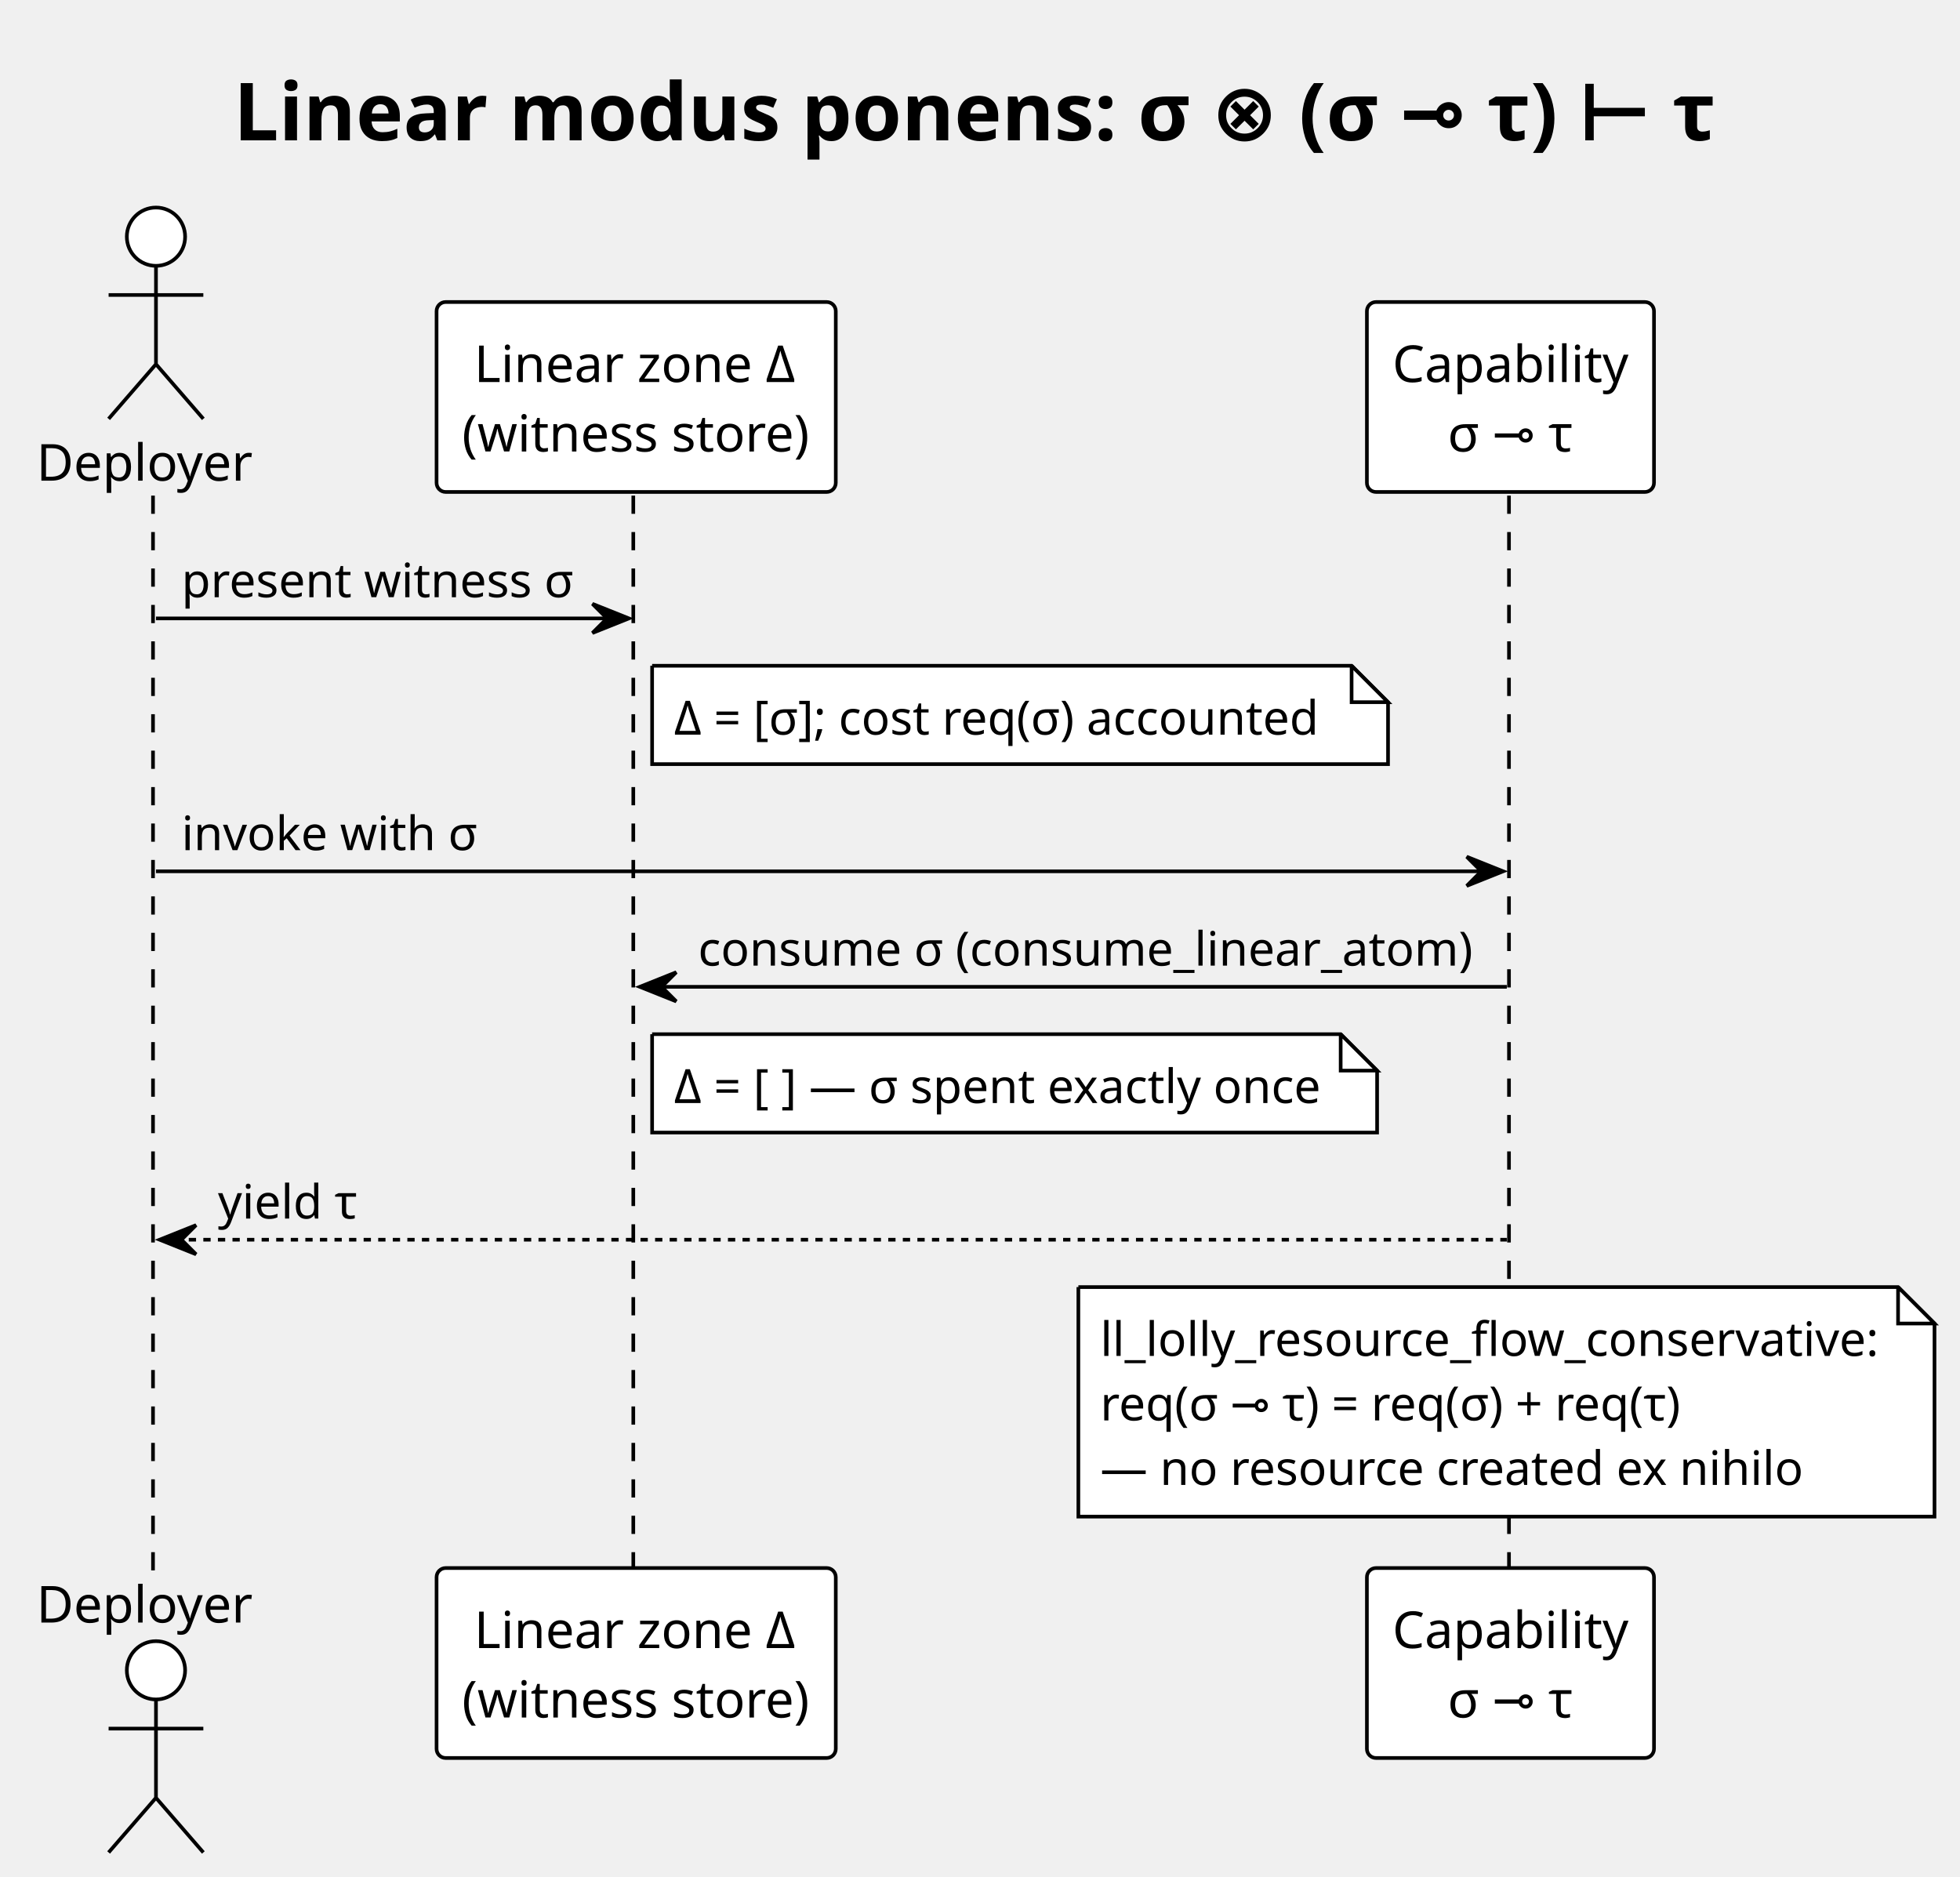
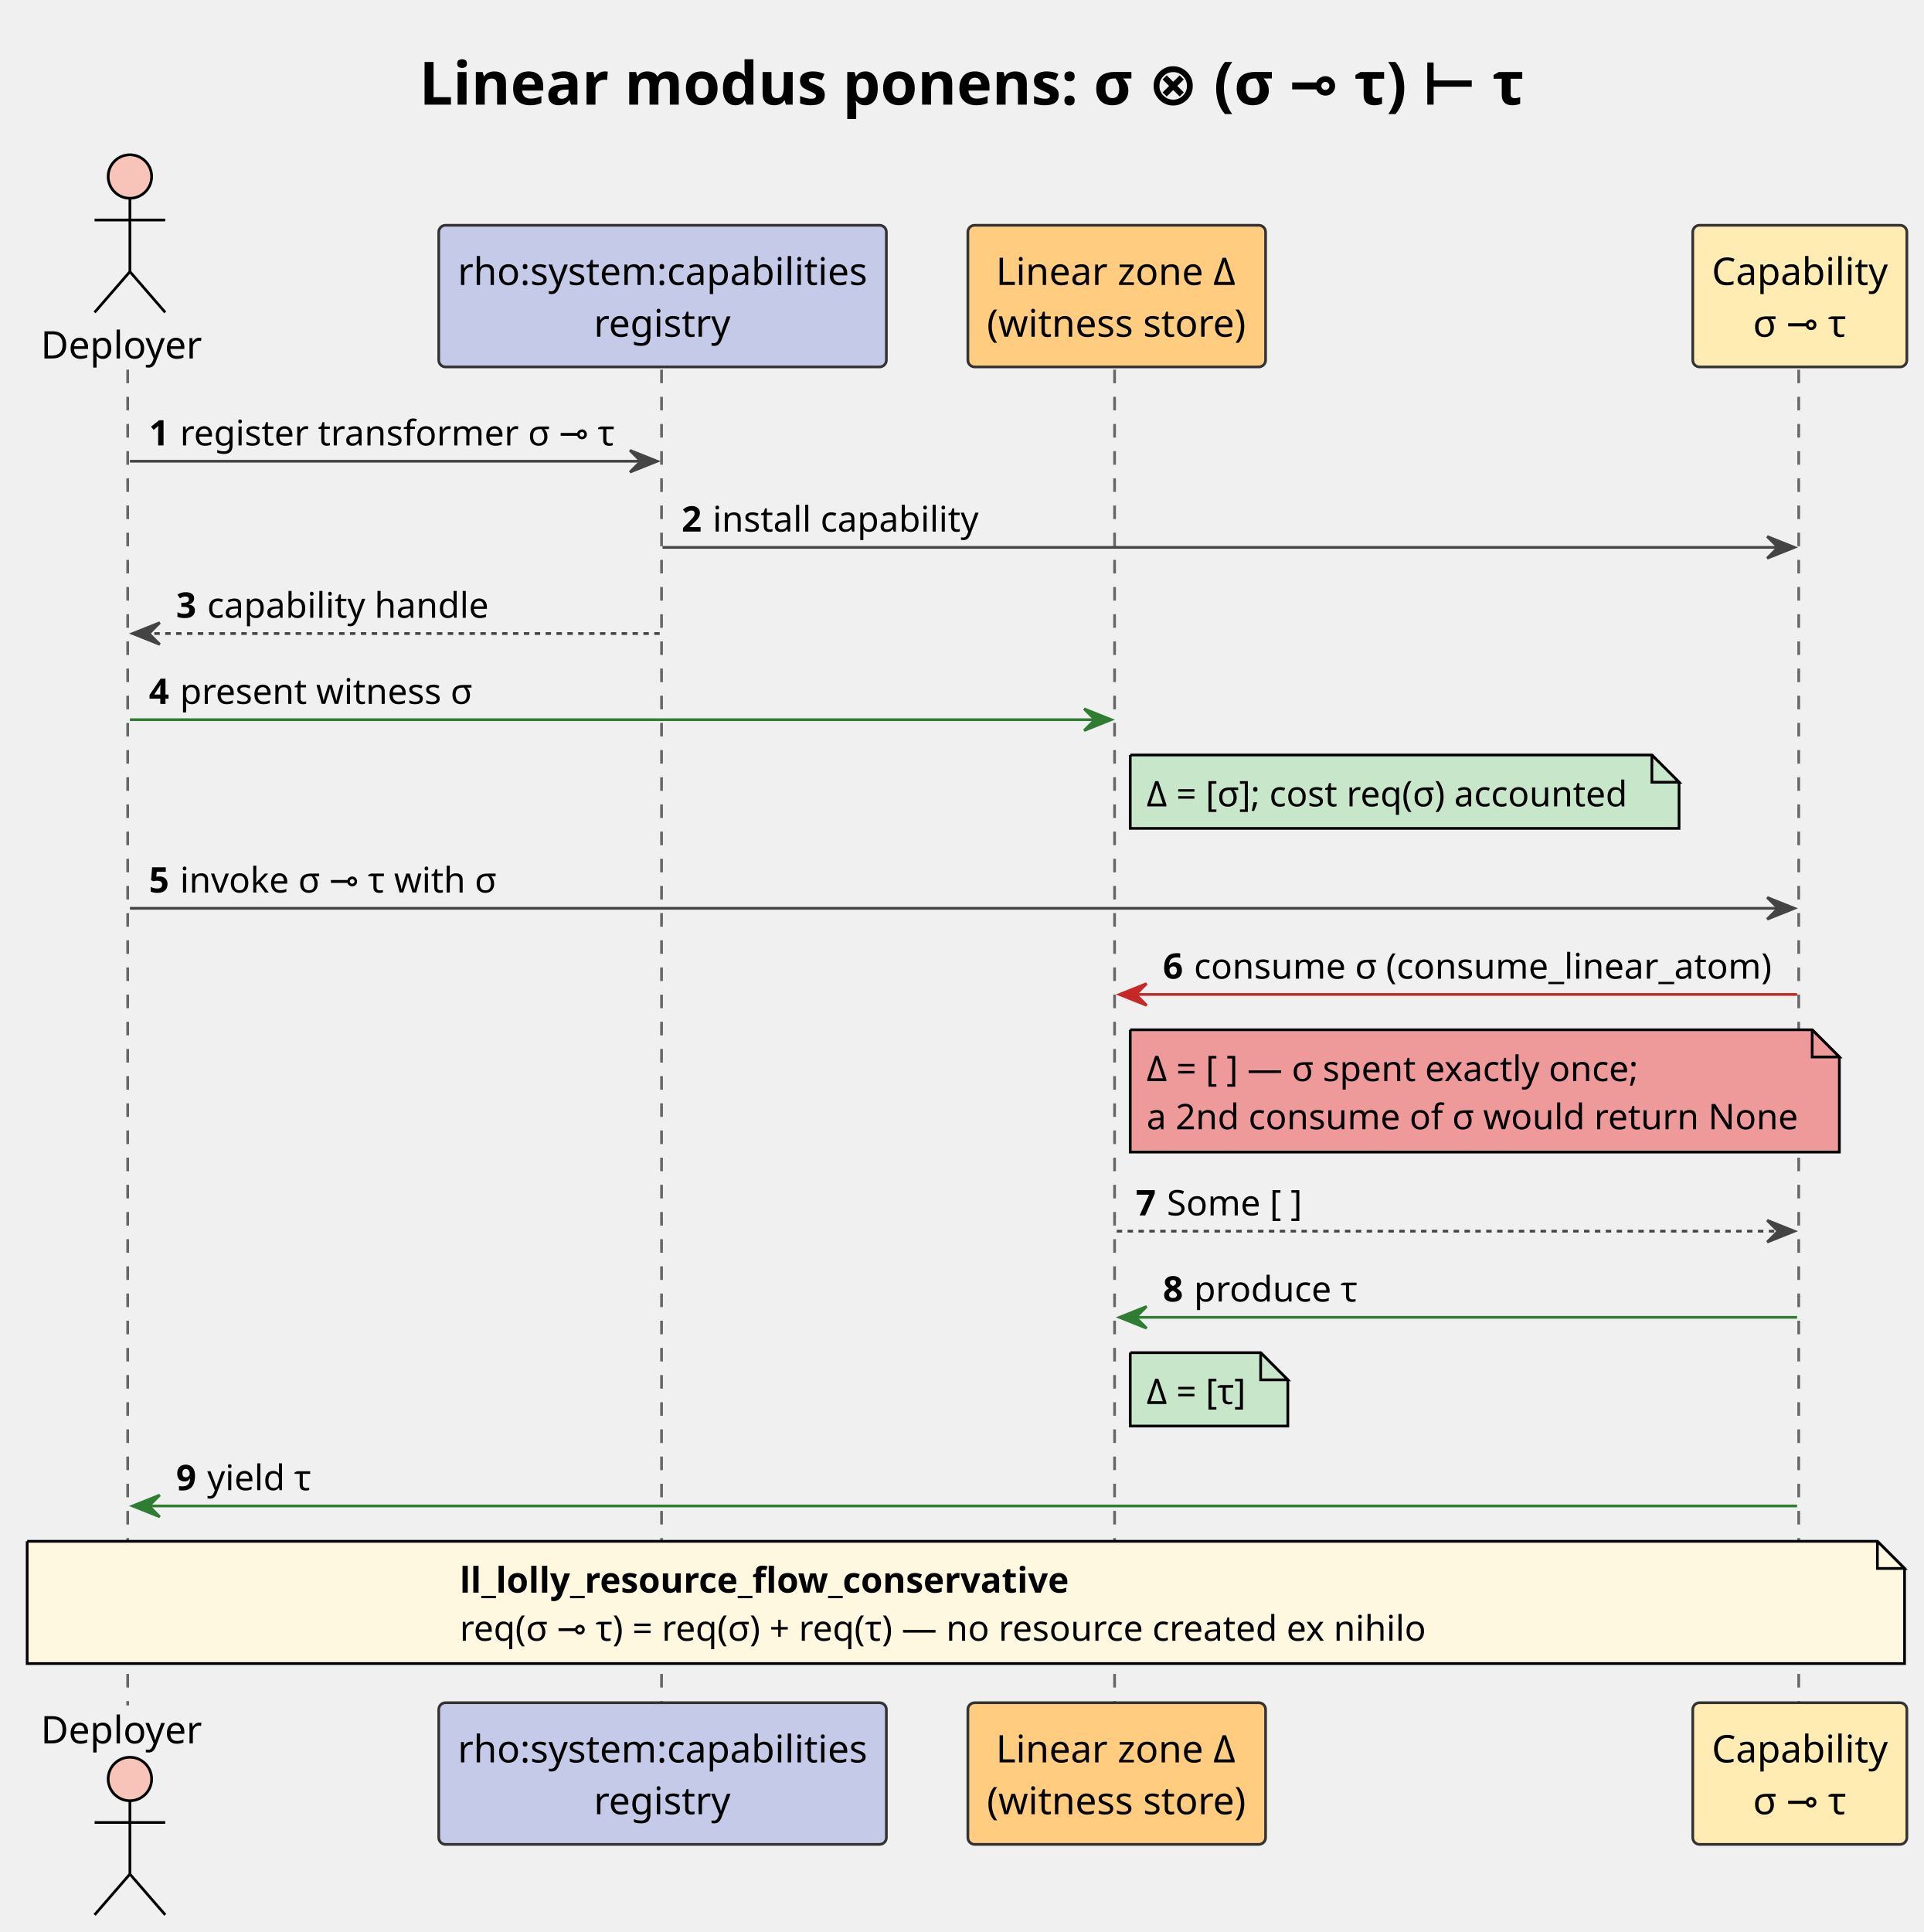
- <svg xmlns="http://www.w3.org/2000/svg" contentStyleType="text/css" data-diagram-type="SEQUENCE" height="515px" preserveAspectRatio="none" style="width:538px;height:515px;background:#FFFFFF;" version="1.1" viewBox="0 0 538 515" width="538px" zoomAndPan="magnify">
+ <svg xmlns="http://www.w3.org/2000/svg" contentStyleType="text/css" data-diagram-type="SEQUENCE" height="711px" preserveAspectRatio="none" style="width:708px;height:711px;background:#FFFFFF;" version="1.1" viewBox="0 0 708 711" width="708px" zoomAndPan="magnify">
  <defs />
  <g>
-     <text fill="#000000" font-family="Verdana" font-size="22" font-weight="bold" lengthAdjust="spacing" textLength="412.278" x="64.092" y="38.518">Linear modus ponens:  σ ⊗ (σ ⊸ τ) ⊢ τ</text>
+     <text fill="#000000" font-family="'sans-serif'" font-size="22" font-weight="bold" lengthAdjust="spacing" textLength="412.278" x="154.285" y="38.518">Linear modus ponens:  σ ⊗ (σ ⊸ τ) ⊢ τ</text>
    <g class="participant-lifeline" data-entity-uid="part1" data-qualified-name="D" id="part1-lifeline">
      <g>
-         <rect fill="#000000" fill-opacity="0" height="295.354" width="8" x="38.813" y="136.032" />
-         <line style="stroke:#000000;stroke-width:1;stroke-dasharray:5,5;" x1="42" x2="42" y1="136.032" y2="431.386" />
+         <rect fill="#000000" fill-opacity="0" height="491.59" width="8" x="43.813" y="136.032" />
+         <line style="stroke:#666666;stroke-width:1;stroke-dasharray:5,5;" x1="47" x2="47" y1="136.032" y2="627.622" />
      </g>
    </g>
-     <g class="participant-lifeline" data-entity-uid="part2" data-qualified-name="DELTA" id="part2-lifeline">
+     <g class="participant-lifeline" data-entity-uid="part2" data-qualified-name="REG" id="part2-lifeline">
      <g>
-         <rect fill="#000000" fill-opacity="0" height="295.354" width="8" x="170.622" y="136.032" />
-         <line style="stroke:#000000;stroke-width:1;stroke-dasharray:5,5;" x1="173.833" x2="173.833" y1="136.032" y2="431.386" />
+         <rect fill="#000000" fill-opacity="0" height="491.59" width="8" x="239.863" y="136.032" />
+         <line style="stroke:#666666;stroke-width:1;stroke-dasharray:5,5;" x1="243.487" x2="243.487" y1="136.032" y2="627.622" />
      </g>
    </g>
-     <g class="participant-lifeline" data-entity-uid="part3" data-qualified-name="CAP" id="part3-lifeline">
+     <g class="participant-lifeline" data-entity-uid="part3" data-qualified-name="DELTA" id="part3-lifeline">
      <g>
-         <rect fill="#000000" fill-opacity="0" height="295.354" width="8" x="410.604" y="136.032" />
-         <line style="stroke:#000000;stroke-width:1;stroke-dasharray:5,5;" x1="414.201" x2="414.201" y1="136.032" y2="431.386" />
+         <rect fill="#000000" fill-opacity="0" height="491.59" width="8" x="407.027" y="136.032" />
+         <line style="stroke:#666666;stroke-width:1;stroke-dasharray:5,5;" x1="410.238" x2="410.238" y1="136.032" y2="627.622" />
+       </g>
+     </g>
+     <g class="participant-lifeline" data-entity-uid="part4" data-qualified-name="CAP" id="part4-lifeline">
+       <g>
+         <rect fill="#000000" fill-opacity="0" height="491.59" width="8" x="658.445" y="136.032" />
+         <line style="stroke:#666666;stroke-width:1;stroke-dasharray:5,5;" x1="662.043" x2="662.043" y1="136.032" y2="627.622" />
      </g>
    </g>
    <g class="participant participant-head" data-entity-uid="part1" data-qualified-name="D" id="part1-head">
-       <text fill="#000000" font-family="Verdana" font-size="14" lengthAdjust="spacing" textLength="59.626" x="10" y="131.93">Deployer</text>
-       <ellipse cx="42.813" cy="64.964" fill="#FFFFFF" rx="8" ry="8" style="stroke:#000000;stroke-width:1;" />
-       <path d="M42.813,72.964 L42.813,99.964 M29.813,80.964 L55.813,80.964 M42.813,99.964 L29.813,114.964 M42.813,99.964 L55.813,114.964" fill="none" style="stroke:#000000;stroke-width:1;" />
+       <text fill="#000000" font-family="'sans-serif'" font-size="14" lengthAdjust="spacing" textLength="59.626" x="15" y="131.93">Deployer</text>
+       <ellipse cx="47.813" cy="64.964" fill="#F8C3B8" rx="8" ry="8" style="stroke:#000000;stroke-width:1;" />
+       <path d="M47.813,72.964 L47.813,99.964 M34.813,80.964 L60.813,80.964 M47.813,99.964 L34.813,114.964 M47.813,99.964 L60.813,114.964" fill="none" style="stroke:#000000;stroke-width:1;" />
    </g>
    <g class="participant participant-tail" data-entity-uid="part1" data-qualified-name="D" id="part1-tail">
-       <text fill="#000000" font-family="Verdana" font-size="14" lengthAdjust="spacing" textLength="59.626" x="10" y="445.352">Deployer</text>
-       <ellipse cx="42.813" cy="458.454" fill="#FFFFFF" rx="8" ry="8" style="stroke:#000000;stroke-width:1;" />
-       <path d="M42.813,466.454 L42.813,493.454 M29.813,474.454 L55.813,474.454 M42.813,493.454 L29.813,508.454 M42.813,493.454 L55.813,508.454" fill="none" style="stroke:#000000;stroke-width:1;" />
+       <text fill="#000000" font-family="'sans-serif'" font-size="14" lengthAdjust="spacing" textLength="59.626" x="15" y="641.588">Deployer</text>
+       <ellipse cx="47.813" cy="654.69" fill="#F8C3B8" rx="8" ry="8" style="stroke:#000000;stroke-width:1;" />
+       <path d="M47.813,662.69 L47.813,689.69 M34.813,670.69 L60.813,670.69 M47.813,689.69 L34.813,704.69 M47.813,689.69 L60.813,704.69" fill="none" style="stroke:#000000;stroke-width:1;" />
    </g>
-     <g class="participant participant-head" data-entity-uid="part2" data-qualified-name="DELTA" id="part2-head">
-       <rect fill="#FFFFFF" height="52.136" rx="2.5" ry="2.5" style="stroke:#000000;stroke-width:1;" width="109.578" x="119.833" y="82.896" />
-       <text fill="#000000" font-family="Verdana" font-size="14" lengthAdjust="spacing" textLength="88.956" x="130.144" y="104.862">Linear zone Δ</text>
-       <text fill="#000000" font-family="Verdana" font-size="14" lengthAdjust="spacing" textLength="95.578" x="126.833" y="123.93">(witness store)</text>
+     <g class="participant participant-head" data-entity-uid="part2" data-qualified-name="REG" id="part2-head">
+       <rect fill="#C5CAE9" height="52.136" rx="2.5" ry="2.5" style="stroke:#333333;stroke-width:1;" width="164.751" x="161.487" y="82.896" />
+       <text fill="#000000" font-family="'sans-serif'" font-size="14" lengthAdjust="spacing" textLength="150.751" x="168.487" y="104.862">rho:system:capabilities</text>
+       <text fill="#000000" font-family="'sans-serif'" font-size="14" lengthAdjust="spacing" textLength="50.582" x="218.572" y="123.93">registry</text>
    </g>
-     <g class="participant participant-tail" data-entity-uid="part2" data-qualified-name="DELTA" id="part2-tail">
-       <rect fill="#FFFFFF" height="52.136" rx="2.5" ry="2.5" style="stroke:#000000;stroke-width:1;" width="109.578" x="119.833" y="430.386" />
-       <text fill="#000000" font-family="Verdana" font-size="14" lengthAdjust="spacing" textLength="88.956" x="130.144" y="452.352">Linear zone Δ</text>
-       <text fill="#000000" font-family="Verdana" font-size="14" lengthAdjust="spacing" textLength="95.578" x="126.833" y="471.42">(witness store)</text>
+     <g class="participant participant-tail" data-entity-uid="part2" data-qualified-name="REG" id="part2-tail">
+       <rect fill="#C5CAE9" height="52.136" rx="2.5" ry="2.5" style="stroke:#333333;stroke-width:1;" width="164.751" x="161.487" y="626.622" />
+       <text fill="#000000" font-family="'sans-serif'" font-size="14" lengthAdjust="spacing" textLength="150.751" x="168.487" y="648.588">rho:system:capabilities</text>
+       <text fill="#000000" font-family="'sans-serif'" font-size="14" lengthAdjust="spacing" textLength="50.582" x="218.572" y="667.656">registry</text>
    </g>
-     <g class="participant participant-head" data-entity-uid="part3" data-qualified-name="CAP" id="part3-head">
-       <rect fill="#FFFFFF" height="52.136" rx="2.5" ry="2.5" style="stroke:#000000;stroke-width:1;" width="78.806" x="375.201" y="82.896" />
-       <text fill="#000000" font-family="Verdana" font-size="14" lengthAdjust="spacing" textLength="64.806" x="382.201" y="104.862">Capability</text>
-       <text fill="#000000" font-family="Verdana" font-size="14" lengthAdjust="spacing" textLength="34.466" x="397.371" y="123.93">σ ⊸ τ</text>
+     <g class="participant participant-head" data-entity-uid="part3" data-qualified-name="DELTA" id="part3-head">
+       <rect fill="#FFCC80" height="52.136" rx="2.5" ry="2.5" style="stroke:#333333;stroke-width:1;" width="109.578" x="356.238" y="82.896" />
+       <text fill="#000000" font-family="'sans-serif'" font-size="14" lengthAdjust="spacing" textLength="88.956" x="366.549" y="104.862">Linear zone Δ</text>
+       <text fill="#000000" font-family="'sans-serif'" font-size="14" lengthAdjust="spacing" textLength="95.578" x="363.238" y="123.93">(witness store)</text>
    </g>
-     <g class="participant participant-tail" data-entity-uid="part3" data-qualified-name="CAP" id="part3-tail">
-       <rect fill="#FFFFFF" height="52.136" rx="2.5" ry="2.5" style="stroke:#000000;stroke-width:1;" width="78.806" x="375.201" y="430.386" />
-       <text fill="#000000" font-family="Verdana" font-size="14" lengthAdjust="spacing" textLength="64.806" x="382.201" y="452.352">Capability</text>
-       <text fill="#000000" font-family="Verdana" font-size="14" lengthAdjust="spacing" textLength="34.466" x="397.371" y="471.42">σ ⊸ τ</text>
+     <g class="participant participant-tail" data-entity-uid="part3" data-qualified-name="DELTA" id="part3-tail">
+       <rect fill="#FFCC80" height="52.136" rx="2.5" ry="2.5" style="stroke:#333333;stroke-width:1;" width="109.578" x="356.238" y="626.622" />
+       <text fill="#000000" font-family="'sans-serif'" font-size="14" lengthAdjust="spacing" textLength="88.956" x="366.549" y="648.588">Linear zone Δ</text>
+       <text fill="#000000" font-family="'sans-serif'" font-size="14" lengthAdjust="spacing" textLength="95.578" x="363.238" y="667.656">(witness store)</text>
+     </g>
+     <g class="participant participant-head" data-entity-uid="part4" data-qualified-name="CAP" id="part4-head">
+       <rect fill="#FFECB3" height="52.136" rx="2.5" ry="2.5" style="stroke:#333333;stroke-width:1;" width="78.806" x="623.043" y="82.896" />
+       <text fill="#000000" font-family="'sans-serif'" font-size="14" lengthAdjust="spacing" textLength="64.806" x="630.043" y="104.862">Capability</text>
+       <text fill="#000000" font-family="'sans-serif'" font-size="14" lengthAdjust="spacing" textLength="34.466" x="645.212" y="123.93">σ ⊸ τ</text>
+     </g>
+     <g class="participant participant-tail" data-entity-uid="part4" data-qualified-name="CAP" id="part4-tail">
+       <rect fill="#FFECB3" height="52.136" rx="2.5" ry="2.5" style="stroke:#333333;stroke-width:1;" width="78.806" x="623.043" y="626.622" />
+       <text fill="#000000" font-family="'sans-serif'" font-size="14" lengthAdjust="spacing" textLength="64.806" x="630.043" y="648.588">Capability</text>
+       <text fill="#000000" font-family="'sans-serif'" font-size="14" lengthAdjust="spacing" textLength="34.466" x="645.212" y="667.656">σ ⊸ τ</text>
    </g>
    <g class="message" data-entity-1="part1" data-entity-2="part2" id="msg1">
-       <polygon fill="#000000" points="162.622,165.738,172.622,169.738,162.622,173.738,166.622,169.738" style="stroke:#000000;stroke-width:1;" />
-       <line style="stroke:#000000;stroke-width:1;" x1="42.813" x2="168.622" y1="169.738" y2="169.738" />
-       <text fill="#000000" font-family="Verdana" font-size="13" lengthAdjust="spacing" textLength="107.809" x="49.813" y="163.929">present witness σ</text>
+       <polygon fill="#444444" points="231.863,165.738,241.863,169.738,231.863,173.738,235.863,169.738" style="stroke:#444444;stroke-width:1;" />
+       <line style="stroke:#444444;stroke-width:1;" x1="47.813" x2="237.863" y1="169.738" y2="169.738" />
+       <text fill="#000000" font-family="'sans-serif'" font-size="13" font-weight="bold" lengthAdjust="spacing" textLength="7.436" x="54.813" y="163.929">1</text>
+       <text fill="#000000" font-family="'sans-serif'" font-size="13" lengthAdjust="spacing" textLength="160.614" x="66.249" y="163.929">register transformer σ ⊸ τ</text>
    </g>
-     <path d="M179,182.738 L179,209.738 L381,209.738 L381,192.738 L371,182.738 L179,182.738" fill="#FFFFFF" style="stroke:#000000;stroke-width:1;" />
-     <path d="M371,182.738 L371,192.738 L381,192.738 L371,182.738" fill="#FFFFFF" style="stroke:#000000;stroke-width:1;" />
-     <text fill="#000000" font-family="Verdana" font-size="13" lengthAdjust="spacing" textLength="181.272" x="185" y="201.635">Δ = [σ];  cost req(σ) accounted</text>
-     <g class="message" data-entity-1="part1" data-entity-2="part3" id="msg2">
-       <polygon fill="#000000" points="402.604,235.15,412.604,239.15,402.604,243.15,406.604,239.15" style="stroke:#000000;stroke-width:1;" />
-       <line style="stroke:#000000;stroke-width:1;" x1="42.813" x2="408.604" y1="239.15" y2="239.15" />
-       <text fill="#000000" font-family="Verdana" font-size="13" lengthAdjust="spacing" textLength="81.172" x="49.813" y="233.341">invoke with σ</text>
+     <g class="message" data-entity-1="part2" data-entity-2="part4" id="msg2">
+       <polygon fill="#444444" points="650.445,197.444,660.445,201.444,650.445,205.444,654.445,201.444" style="stroke:#444444;stroke-width:1;" />
+       <line style="stroke:#444444;stroke-width:1;" x1="243.863" x2="656.445" y1="201.444" y2="201.444" />
+       <text fill="#000000" font-family="'sans-serif'" font-size="13" font-weight="bold" lengthAdjust="spacing" textLength="7.436" x="250.863" y="195.635">2</text>
+       <text fill="#000000" font-family="'sans-serif'" font-size="13" lengthAdjust="spacing" textLength="97.89" x="262.299" y="195.635">install capability</text>
    </g>
-     <g class="message" data-entity-1="part3" data-entity-2="part2" id="msg3">
-       <polygon fill="#000000" points="185.622,266.856,175.622,270.856,185.622,274.856,181.622,270.856" style="stroke:#000000;stroke-width:1;" />
-       <line style="stroke:#000000;stroke-width:1;" x1="179.622" x2="413.604" y1="270.856" y2="270.856" />
-       <text fill="#000000" font-family="Verdana" font-size="13" lengthAdjust="spacing" textLength="215.982" x="191.622" y="265.047">consume σ  (consume_linear_atom)</text>
+     <g class="message" data-entity-1="part2" data-entity-2="part1" id="msg3">
+       <polygon fill="#444444" points="58.813,229.15,48.813,233.15,58.813,237.15,54.813,233.15" style="stroke:#444444;stroke-width:1;" />
+       <line style="stroke:#444444;stroke-width:1;stroke-dasharray:2,2;" x1="52.813" x2="242.863" y1="233.15" y2="233.15" />
+       <text fill="#000000" font-family="'sans-serif'" font-size="13" font-weight="bold" lengthAdjust="spacing" textLength="7.436" x="64.813" y="227.341">3</text>
+       <text fill="#000000" font-family="'sans-serif'" font-size="13" lengthAdjust="spacing" textLength="103.623" x="76.249" y="227.341">capability handle</text>
    </g>
-     <path d="M179,283.856 L179,310.856 L378,310.856 L378,293.856 L368,283.856 L179,283.856" fill="#FFFFFF" style="stroke:#000000;stroke-width:1;" />
-     <path d="M368,283.856 L368,293.856 L378,293.856 L368,283.856" fill="#FFFFFF" style="stroke:#000000;stroke-width:1;" />
-     <text fill="#000000" font-family="Verdana" font-size="13" lengthAdjust="spacing" textLength="178.49" x="185" y="302.753">Δ = [ ] — σ spent exactly once</text>
-     <g class="message" data-entity-1="part3" data-entity-2="part1" id="msg4">
-       <polygon fill="#000000" points="53.813,336.268,43.813,340.268,53.813,344.268,49.813,340.268" style="stroke:#000000;stroke-width:1;" />
-       <line style="stroke:#000000;stroke-width:1;stroke-dasharray:2,2;" x1="47.813" x2="413.604" y1="340.268" y2="340.268" />
-       <text fill="#000000" font-family="Verdana" font-size="13" lengthAdjust="spacing" textLength="38.415" x="59.813" y="334.459">yield τ</text>
+     <g class="message" data-entity-1="part1" data-entity-2="part3" id="msg4">
+       <polygon fill="#2E7D32" points="399.027,260.856,409.027,264.856,399.027,268.856,403.027,264.856" style="stroke:#2E7D32;stroke-width:1;" />
+       <line style="stroke:#2E7D32;stroke-width:1;" x1="47.813" x2="405.027" y1="264.856" y2="264.856" />
+       <text fill="#000000" font-family="'sans-serif'" font-size="13" font-weight="bold" lengthAdjust="spacing" textLength="7.436" x="54.813" y="259.047">4</text>
+       <text fill="#000000" font-family="'sans-serif'" font-size="13" lengthAdjust="spacing" textLength="107.809" x="66.249" y="259.047">present witness σ</text>
    </g>
-     <path d="M296,353.268 L296,416.268 L531,416.268 L531,363.268 L521,353.268 L296,353.268" fill="#FFFFFF" style="stroke:#000000;stroke-width:1;" />
-     <path d="M521,353.268 L521,363.268 L531,363.268 L521,353.268" fill="#FFFFFF" style="stroke:#000000;stroke-width:1;" />
-     <text fill="#000000" font-family="Verdana" font-size="13" lengthAdjust="spacing" textLength="214.461" x="302" y="372.165">ll_lolly_resource_flow_conservative:</text>
-     <text fill="#000000" font-family="Verdana" font-size="13" lengthAdjust="spacing" textLength="160.237" x="302" y="389.871">req(σ ⊸ τ) = req(σ) + req(τ)</text>
-     <text fill="#000000" font-family="Verdana" font-size="13" lengthAdjust="spacing" textLength="194.025" x="302" y="407.577">— no resource created ex nihilo</text>
+     <path d="M416,277.856 L416,304.856 L618,304.856 L618,287.856 L608,277.856 L416,277.856" fill="#C8E6C9" style="stroke:#000000;stroke-width:1;" />
+     <path d="M608,277.856 L608,287.856 L618,287.856 L608,277.856" fill="#C8E6C9" style="stroke:#000000;stroke-width:1;" />
+     <text fill="#000000" font-family="'sans-serif'" font-size="13" lengthAdjust="spacing" textLength="181.272" x="422" y="296.753">Δ = [σ];  cost req(σ) accounted</text>
+     <g class="message" data-entity-1="part1" data-entity-2="part4" id="msg5">
+       <polygon fill="#444444" points="650.445,330.268,660.445,334.268,650.445,338.268,654.445,334.268" style="stroke:#444444;stroke-width:1;" />
+       <line style="stroke:#444444;stroke-width:1;" x1="47.813" x2="656.445" y1="334.268" y2="334.268" />
+       <text fill="#000000" font-family="'sans-serif'" font-size="13" font-weight="bold" lengthAdjust="spacing" textLength="7.436" x="54.813" y="328.459">5</text>
+       <text fill="#000000" font-family="'sans-serif'" font-size="13" lengthAdjust="spacing" textLength="119.937" x="66.249" y="328.459">invoke σ ⊸ τ  with σ</text>
+     </g>
+     <g class="message" data-entity-1="part4" data-entity-2="part3" id="msg6">
+       <polygon fill="#C62828" points="422.027,361.974,412.027,365.974,422.027,369.974,418.027,365.974" style="stroke:#C62828;stroke-width:1;" />
+       <line style="stroke:#C62828;stroke-width:1;" x1="416.027" x2="661.445" y1="365.974" y2="365.974" />
+       <text fill="#000000" font-family="'sans-serif'" font-size="13" font-weight="bold" lengthAdjust="spacing" textLength="7.436" x="428.027" y="360.165">6</text>
+       <text fill="#000000" font-family="'sans-serif'" font-size="13" lengthAdjust="spacing" textLength="215.982" x="439.463" y="360.165">consume σ  (consume_linear_atom)</text>
+     </g>
+     <path d="M416,378.974 L416,423.974 L677,423.974 L677,388.974 L667,378.974 L416,378.974" fill="#EF9A9A" style="stroke:#000000;stroke-width:1;" />
+     <path d="M667,378.974 L667,388.974 L677,388.974 L667,378.974" fill="#EF9A9A" style="stroke:#000000;stroke-width:1;" />
+     <text fill="#000000" font-family="'sans-serif'" font-size="13" lengthAdjust="spacing" textLength="181.974" x="422" y="397.871">Δ = [ ] — σ spent exactly once;</text>
+     <text fill="#000000" font-family="'sans-serif'" font-size="13" lengthAdjust="spacing" textLength="240.032" x="422" y="415.577">a 2nd consume of σ would return None</text>
+     <g class="message" data-entity-1="part3" data-entity-2="part4" id="msg7">
+       <polygon fill="#444444" points="650.445,449.092,660.445,453.092,650.445,457.092,654.445,453.092" style="stroke:#444444;stroke-width:1;" />
+       <line style="stroke:#444444;stroke-width:1;stroke-dasharray:2,2;" x1="411.027" x2="656.445" y1="453.092" y2="453.092" />
+       <text fill="#000000" font-family="'sans-serif'" font-size="13" font-weight="bold" lengthAdjust="spacing" textLength="7.436" x="418.027" y="447.283">7</text>
+       <text fill="#000000" font-family="'sans-serif'" font-size="13" lengthAdjust="spacing" textLength="49.803" x="429.463" y="447.283">Some [ ]</text>
+     </g>
+     <g class="message" data-entity-1="part4" data-entity-2="part3" id="msg8">
+       <polygon fill="#2E7D32" points="422.027,480.798,412.027,484.798,422.027,488.798,418.027,484.798" style="stroke:#2E7D32;stroke-width:1;" />
+       <line style="stroke:#2E7D32;stroke-width:1;" x1="416.027" x2="661.445" y1="484.798" y2="484.798" />
+       <text fill="#000000" font-family="'sans-serif'" font-size="13" font-weight="bold" lengthAdjust="spacing" textLength="7.436" x="428.027" y="478.989">8</text>
+       <text fill="#000000" font-family="'sans-serif'" font-size="13" lengthAdjust="spacing" textLength="60.58" x="439.463" y="478.989">produce τ</text>
+     </g>
+     <path d="M416,497.798 L416,524.798 L474,524.798 L474,507.798 L464,497.798 L416,497.798" fill="#C8E6C9" style="stroke:#000000;stroke-width:1;" />
+     <path d="M464,497.798 L464,507.798 L474,507.798 L464,497.798" fill="#C8E6C9" style="stroke:#000000;stroke-width:1;" />
+     <text fill="#000000" font-family="'sans-serif'" font-size="13" lengthAdjust="spacing" textLength="37.427" x="422" y="516.695">Δ = [τ]</text>
+     <g class="message" data-entity-1="part4" data-entity-2="part1" id="msg9">
+       <polygon fill="#2E7D32" points="58.813,550.21,48.813,554.21,58.813,558.21,54.813,554.21" style="stroke:#2E7D32;stroke-width:1;" />
+       <line style="stroke:#2E7D32;stroke-width:1;" x1="52.813" x2="661.445" y1="554.21" y2="554.21" />
+       <text fill="#000000" font-family="'sans-serif'" font-size="13" font-weight="bold" lengthAdjust="spacing" textLength="7.436" x="64.813" y="548.401">9</text>
+       <text fill="#000000" font-family="'sans-serif'" font-size="13" lengthAdjust="spacing" textLength="38.415" x="76.249" y="548.401">yield τ</text>
+     </g>
+     <path d="M10,567.21 L10,612.21 L701,612.21 L701,577.21 L691,567.21 L10,567.21" fill="#FFF8E1" style="stroke:#000000;stroke-width:1;" />
+     <path d="M691,567.21 L691,577.21 L701,577.21 L691,567.21" fill="#FFF8E1" style="stroke:#000000;stroke-width:1;" />
+     <text fill="#000000" font-family="'sans-serif'" font-size="13" font-weight="bold" lengthAdjust="spacing" textLength="224.705" x="169.223" y="586.107">ll_lolly_resource_flow_conservative</text>
+     <text fill="#000000" font-family="'sans-serif'" font-size="13" lengthAdjust="spacing" textLength="364.402" x="169.223" y="603.813">req(σ ⊸ τ) = req(σ) + req(τ)   — no resource created ex nihilo</text>
  </g>
</svg>
